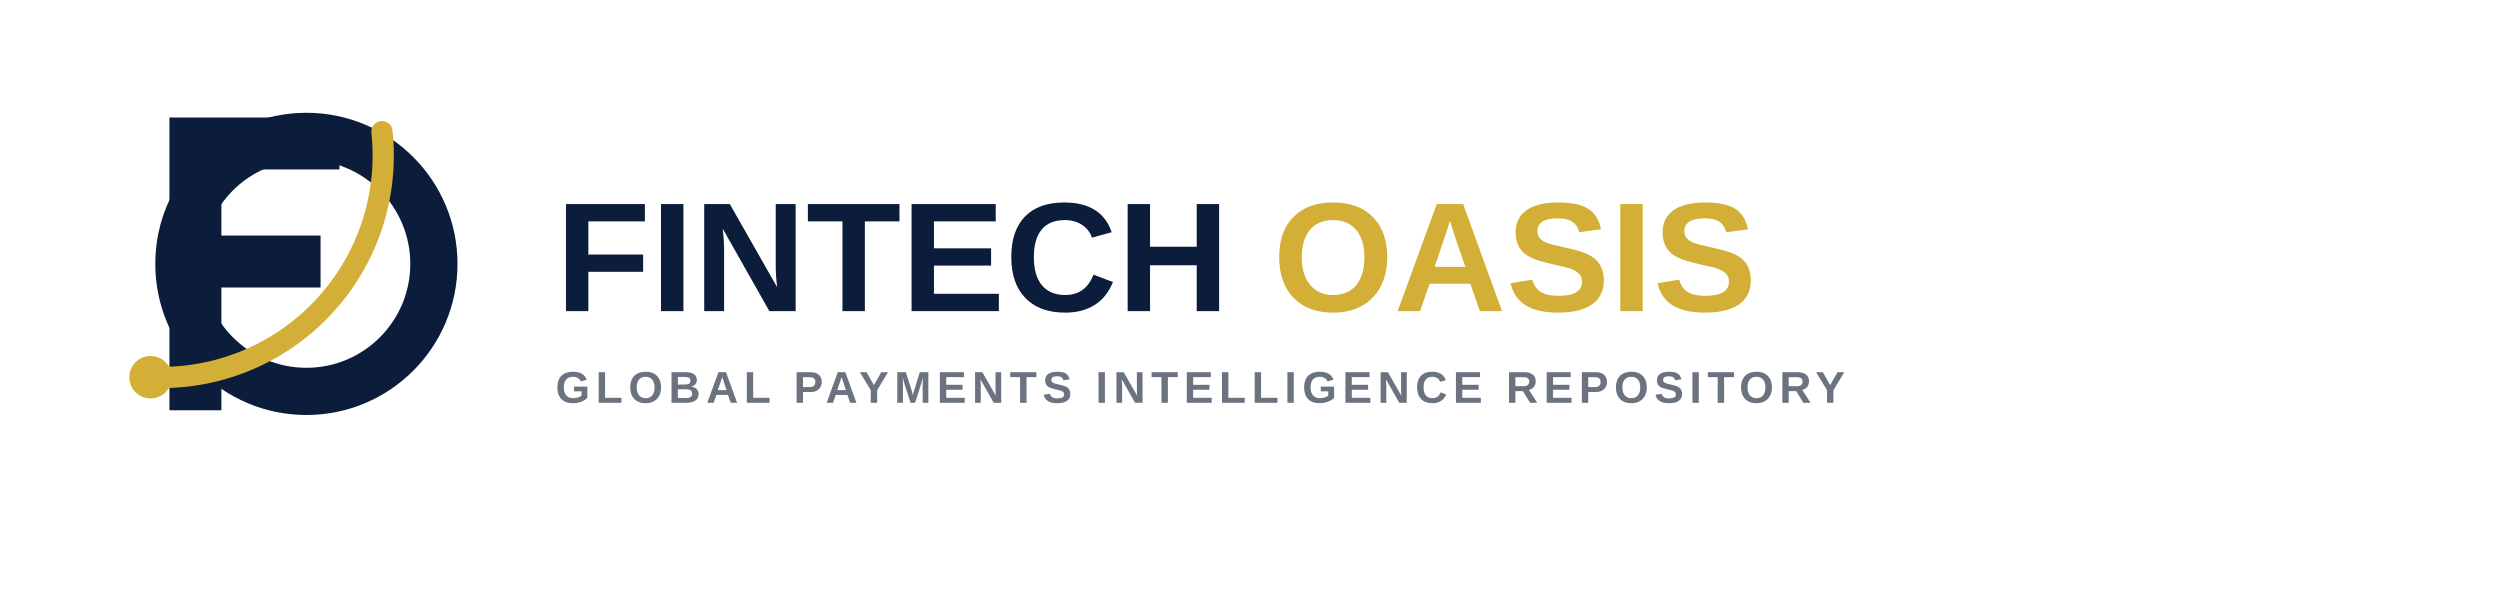
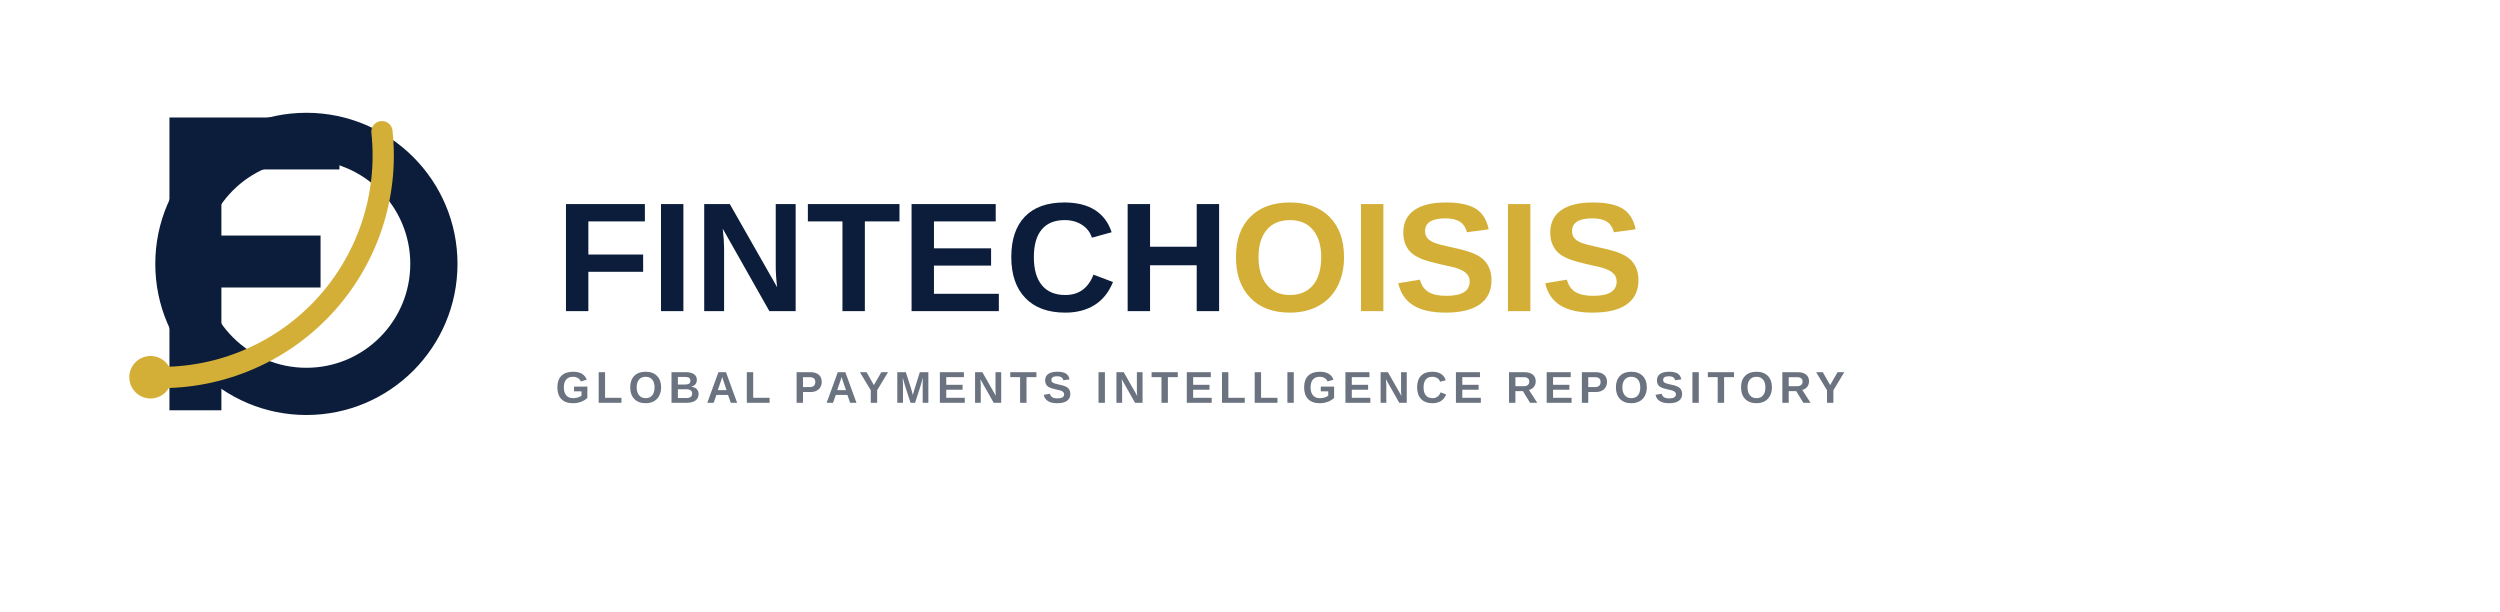
<svg xmlns="http://www.w3.org/2000/svg" viewBox="0 0 900 220">
  <g transform="translate(10,10) scale(0.85)">
    <circle cx="118" cy="100" r="54" fill="none" stroke="#0B1D3A" stroke-width="20" />
    <path d="M60 38 H132 V60 H82 V88 H124 V110 H82 V162 H60 Z" fill="#0B1D3A" />
    <path d="M52 148 A94 94 0 0 0 150 44" fill="none" stroke="#D4AF37" stroke-width="9" stroke-linecap="round" />
    <circle cx="52" cy="148" r="9" fill="#D4AF37" />
  </g>
-   <text x="200" y="112" font-family="Montserrat, Arial, sans-serif" font-weight="800" font-size="56" fill="#0B1D3A">FINTECH <tspan fill="#D4AF37">OASIS</tspan>
+   <text x="200" y="112" font-family="Montserrat, Arial, sans-serif" font-weight="800" font-size="56" fill="#0B1D3A">FINTECH<tspan fill="#D4AF37">OISIS</tspan>
  </text>
  <text x="200" y="145" font-family="Montserrat, Arial, sans-serif" font-weight="600" font-size="16" letter-spacing="2" fill="#6B7280">GLOBAL PAYMENTS INTELLIGENCE REPOSITORY</text>
</svg>
